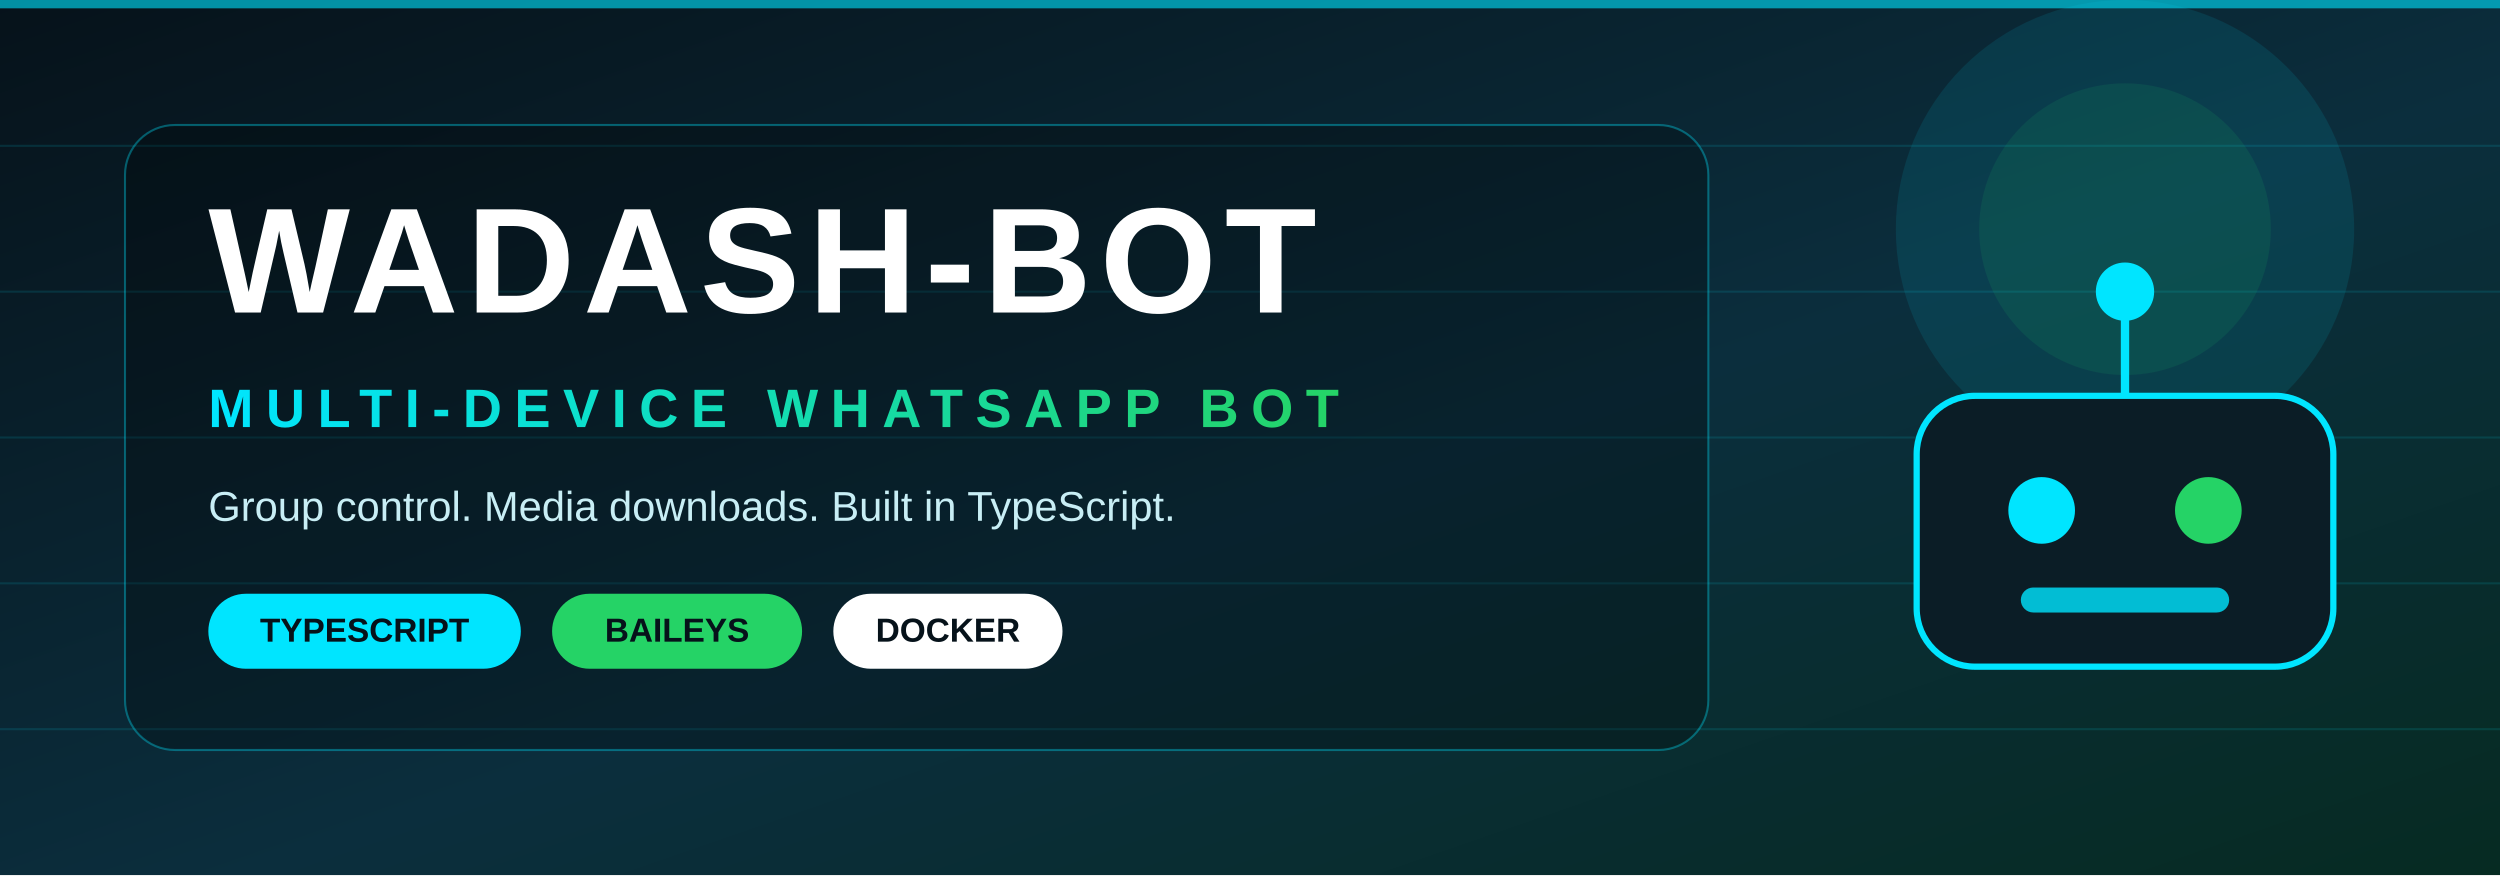
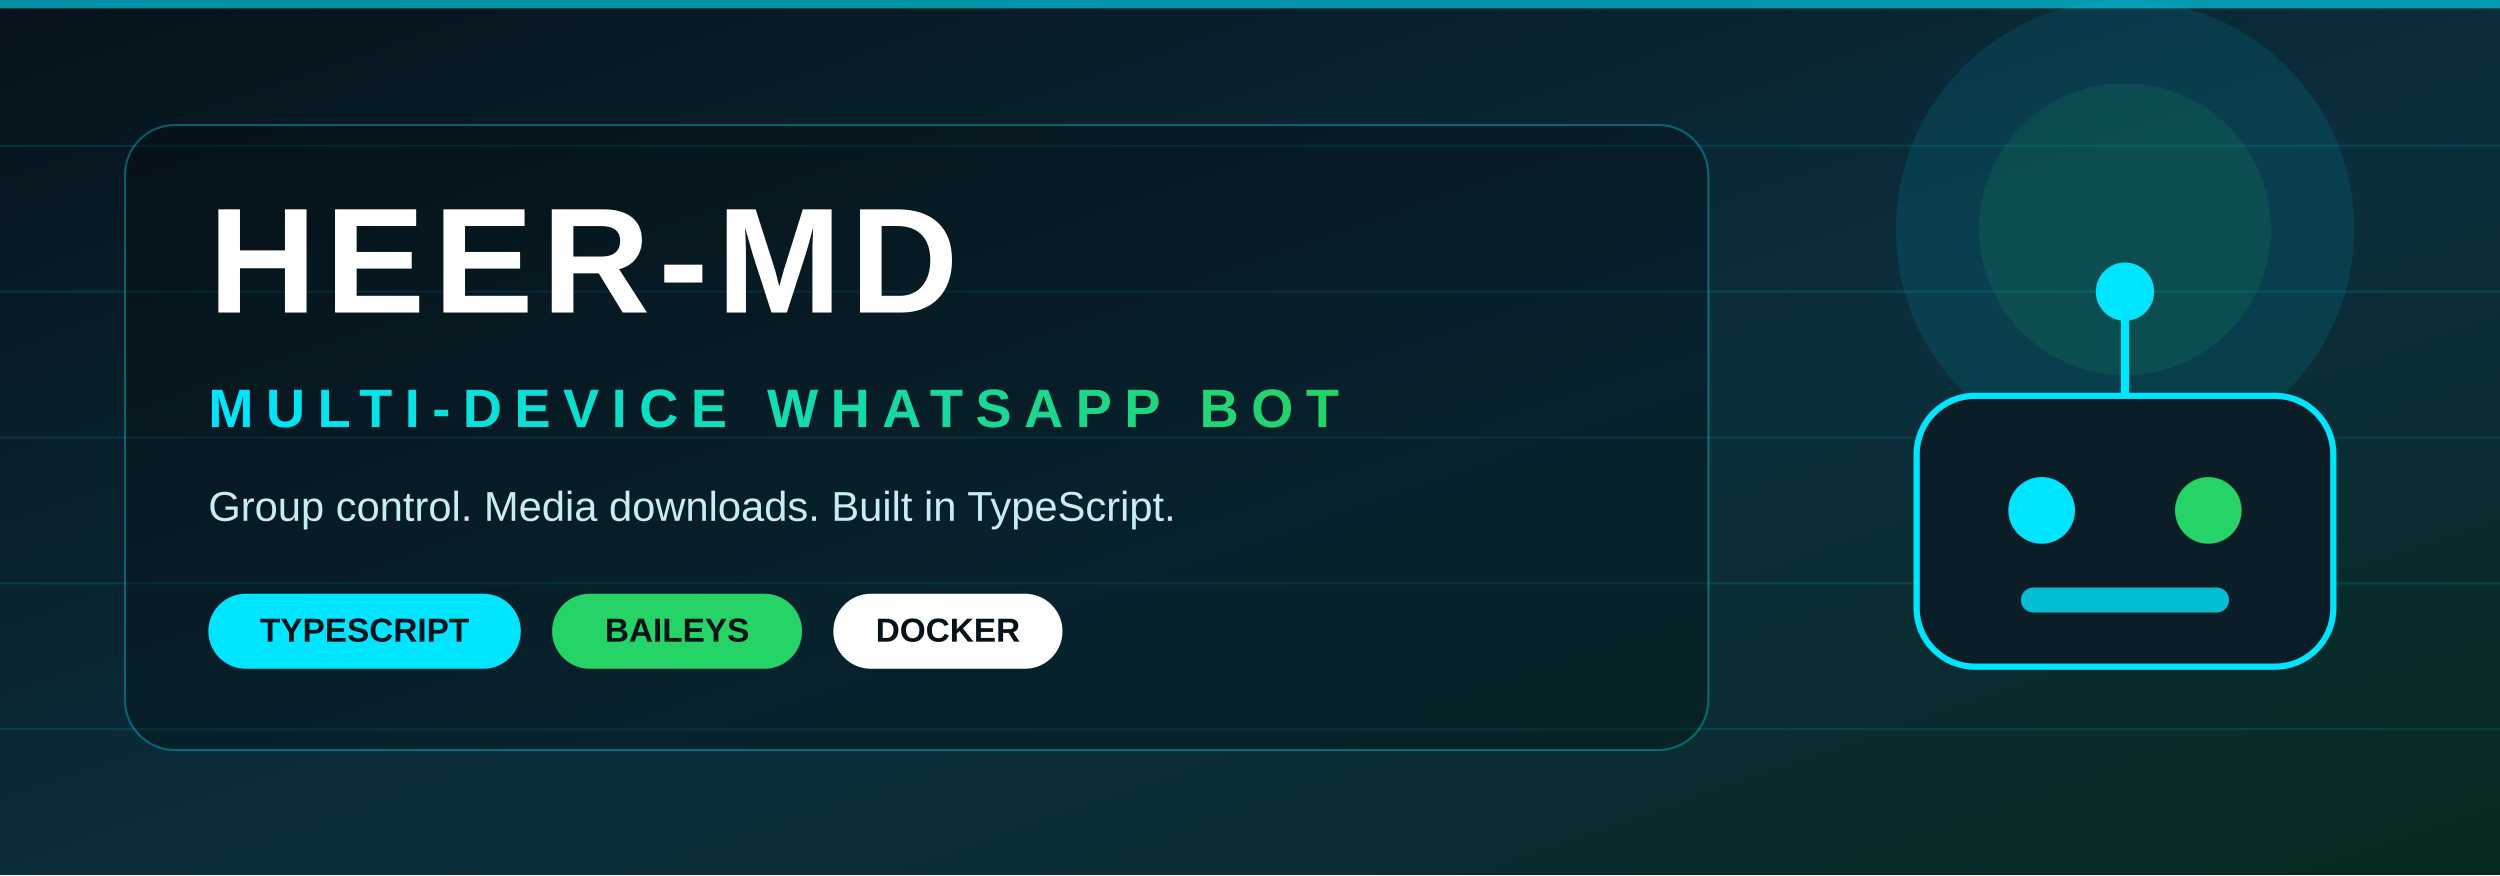
<svg xmlns="http://www.w3.org/2000/svg" width="1200" height="420" viewBox="0 0 1200 420">
  <defs>
    <linearGradient id="bg" x1="0" y1="0" x2="1" y2="1">
      <stop offset="0" stop-color="#06121a" />
      <stop offset="0.55" stop-color="#0b2e3d" />
      <stop offset="1" stop-color="#062b22" />
    </linearGradient>
    <linearGradient id="glow" x1="0" y1="0" x2="1" y2="0">
      <stop offset="0" stop-color="#00e5ff">
        <animate attributeName="stop-color" values="#00e5ff;#25d366;#00e5ff" dur="6s" repeatCount="indefinite" />
      </stop>
      <stop offset="1" stop-color="#25d366">
        <animate attributeName="stop-color" values="#25d366;#00e5ff;#25d366" dur="6s" repeatCount="indefinite" />
      </stop>
    </linearGradient>
  </defs>
  <rect width="1200" height="420" fill="url(#bg)" />
  <g stroke="#00e5ff" stroke-opacity="0.12" stroke-width="1">
    <line x1="0" y1="70" x2="1200" y2="70" />
    <line x1="0" y1="140" x2="1200" y2="140" />
    <line x1="0" y1="210" x2="1200" y2="210" />
    <line x1="0" y1="280" x2="1200" y2="280" />
    <line x1="0" y1="350" x2="1200" y2="350" />
  </g>
  <circle cx="1020" cy="110" r="110" fill="#00e5ff" fill-opacity="0.10">
    <animate attributeName="r" values="110;125;110" dur="5s" repeatCount="indefinite" />
  </circle>
  <circle cx="1020" cy="110" r="70" fill="#25d366" fill-opacity="0.10">
    <animate attributeName="r" values="70;82;70" dur="5s" repeatCount="indefinite" />
  </circle>
  <g>
    <animateTransform attributeName="transform" type="translate" values="0 0;0 -8;0 0" dur="4s" repeatCount="indefinite" />
    <rect x="920" y="190" width="200" height="130" rx="28" fill="#0b1d26" stroke="#00e5ff" stroke-width="3" />
    <line x1="1020" y1="190" x2="1020" y2="150" stroke="#00e5ff" stroke-width="4" />
    <circle cx="1020" cy="140" r="14" fill="#00e5ff">
      <animate attributeName="opacity" values="1;0.4;1" dur="2s" repeatCount="indefinite" />
    </circle>
    <g>
      <circle cx="980" cy="245" r="16" fill="#00e5ff" />
      <circle cx="1060" cy="245" r="16" fill="#25d366" />
      <animate attributeName="opacity" values="1;1;0.2;1;1" dur="4s" repeatCount="indefinite" />
    </g>
    <rect x="970" y="282" width="100" height="12" rx="6" fill="#00e5ff" fill-opacity="0.8" />
  </g>
  <rect x="0" y="0" width="1200" height="4" fill="#00e5ff" fill-opacity="0.6">
    <animate attributeName="y" values="0;416;0" dur="7s" repeatCount="indefinite" />
  </rect>
  <rect x="60" y="60" width="760" height="300" rx="24" fill="#000000" fill-opacity="0.25" stroke="#00e5ff" stroke-opacity="0.35" />
-   <text x="100" y="150" font-family="Arial, Helvetica, sans-serif" font-size="72" font-weight="900" letter-spacing="4" fill="#ffffff">WADASH-BOT</text>
+   <text x="100" y="150" font-family="Arial, Helvetica, sans-serif" font-size="72" font-weight="900" letter-spacing="4" fill="#ffffff">HEER-MD</text>
  <text x="100" y="205" font-family="Arial, Helvetica, sans-serif" font-size="26" font-weight="700" letter-spacing="6" fill="url(#glow)">MULTI-DEVICE WHATSAPP BOT</text>
  <text x="100" y="250" font-family="Arial, Helvetica, sans-serif" font-size="20" fill="#c8eef5">Group control. Media downloads. Built in TypeScript.</text>
  <g font-family="Arial, Helvetica, sans-serif" font-size="16" font-weight="700">
    <rect x="100" y="285" width="150" height="36" rx="18" fill="#00e5ff">
      <animate attributeName="opacity" values="1;0.75;1" dur="3s" repeatCount="indefinite" />
    </rect>
    <text x="175" y="308" text-anchor="middle" fill="#06121a">TYPESCRIPT</text>
    <rect x="265" y="285" width="120" height="36" rx="18" fill="#25d366" />
    <text x="325" y="308" text-anchor="middle" fill="#06121a">BAILEYS</text>
    <rect x="400" y="285" width="110" height="36" rx="18" fill="#ffffff" />
    <text x="455" y="308" text-anchor="middle" fill="#06121a">DOCKER</text>
  </g>
</svg>
